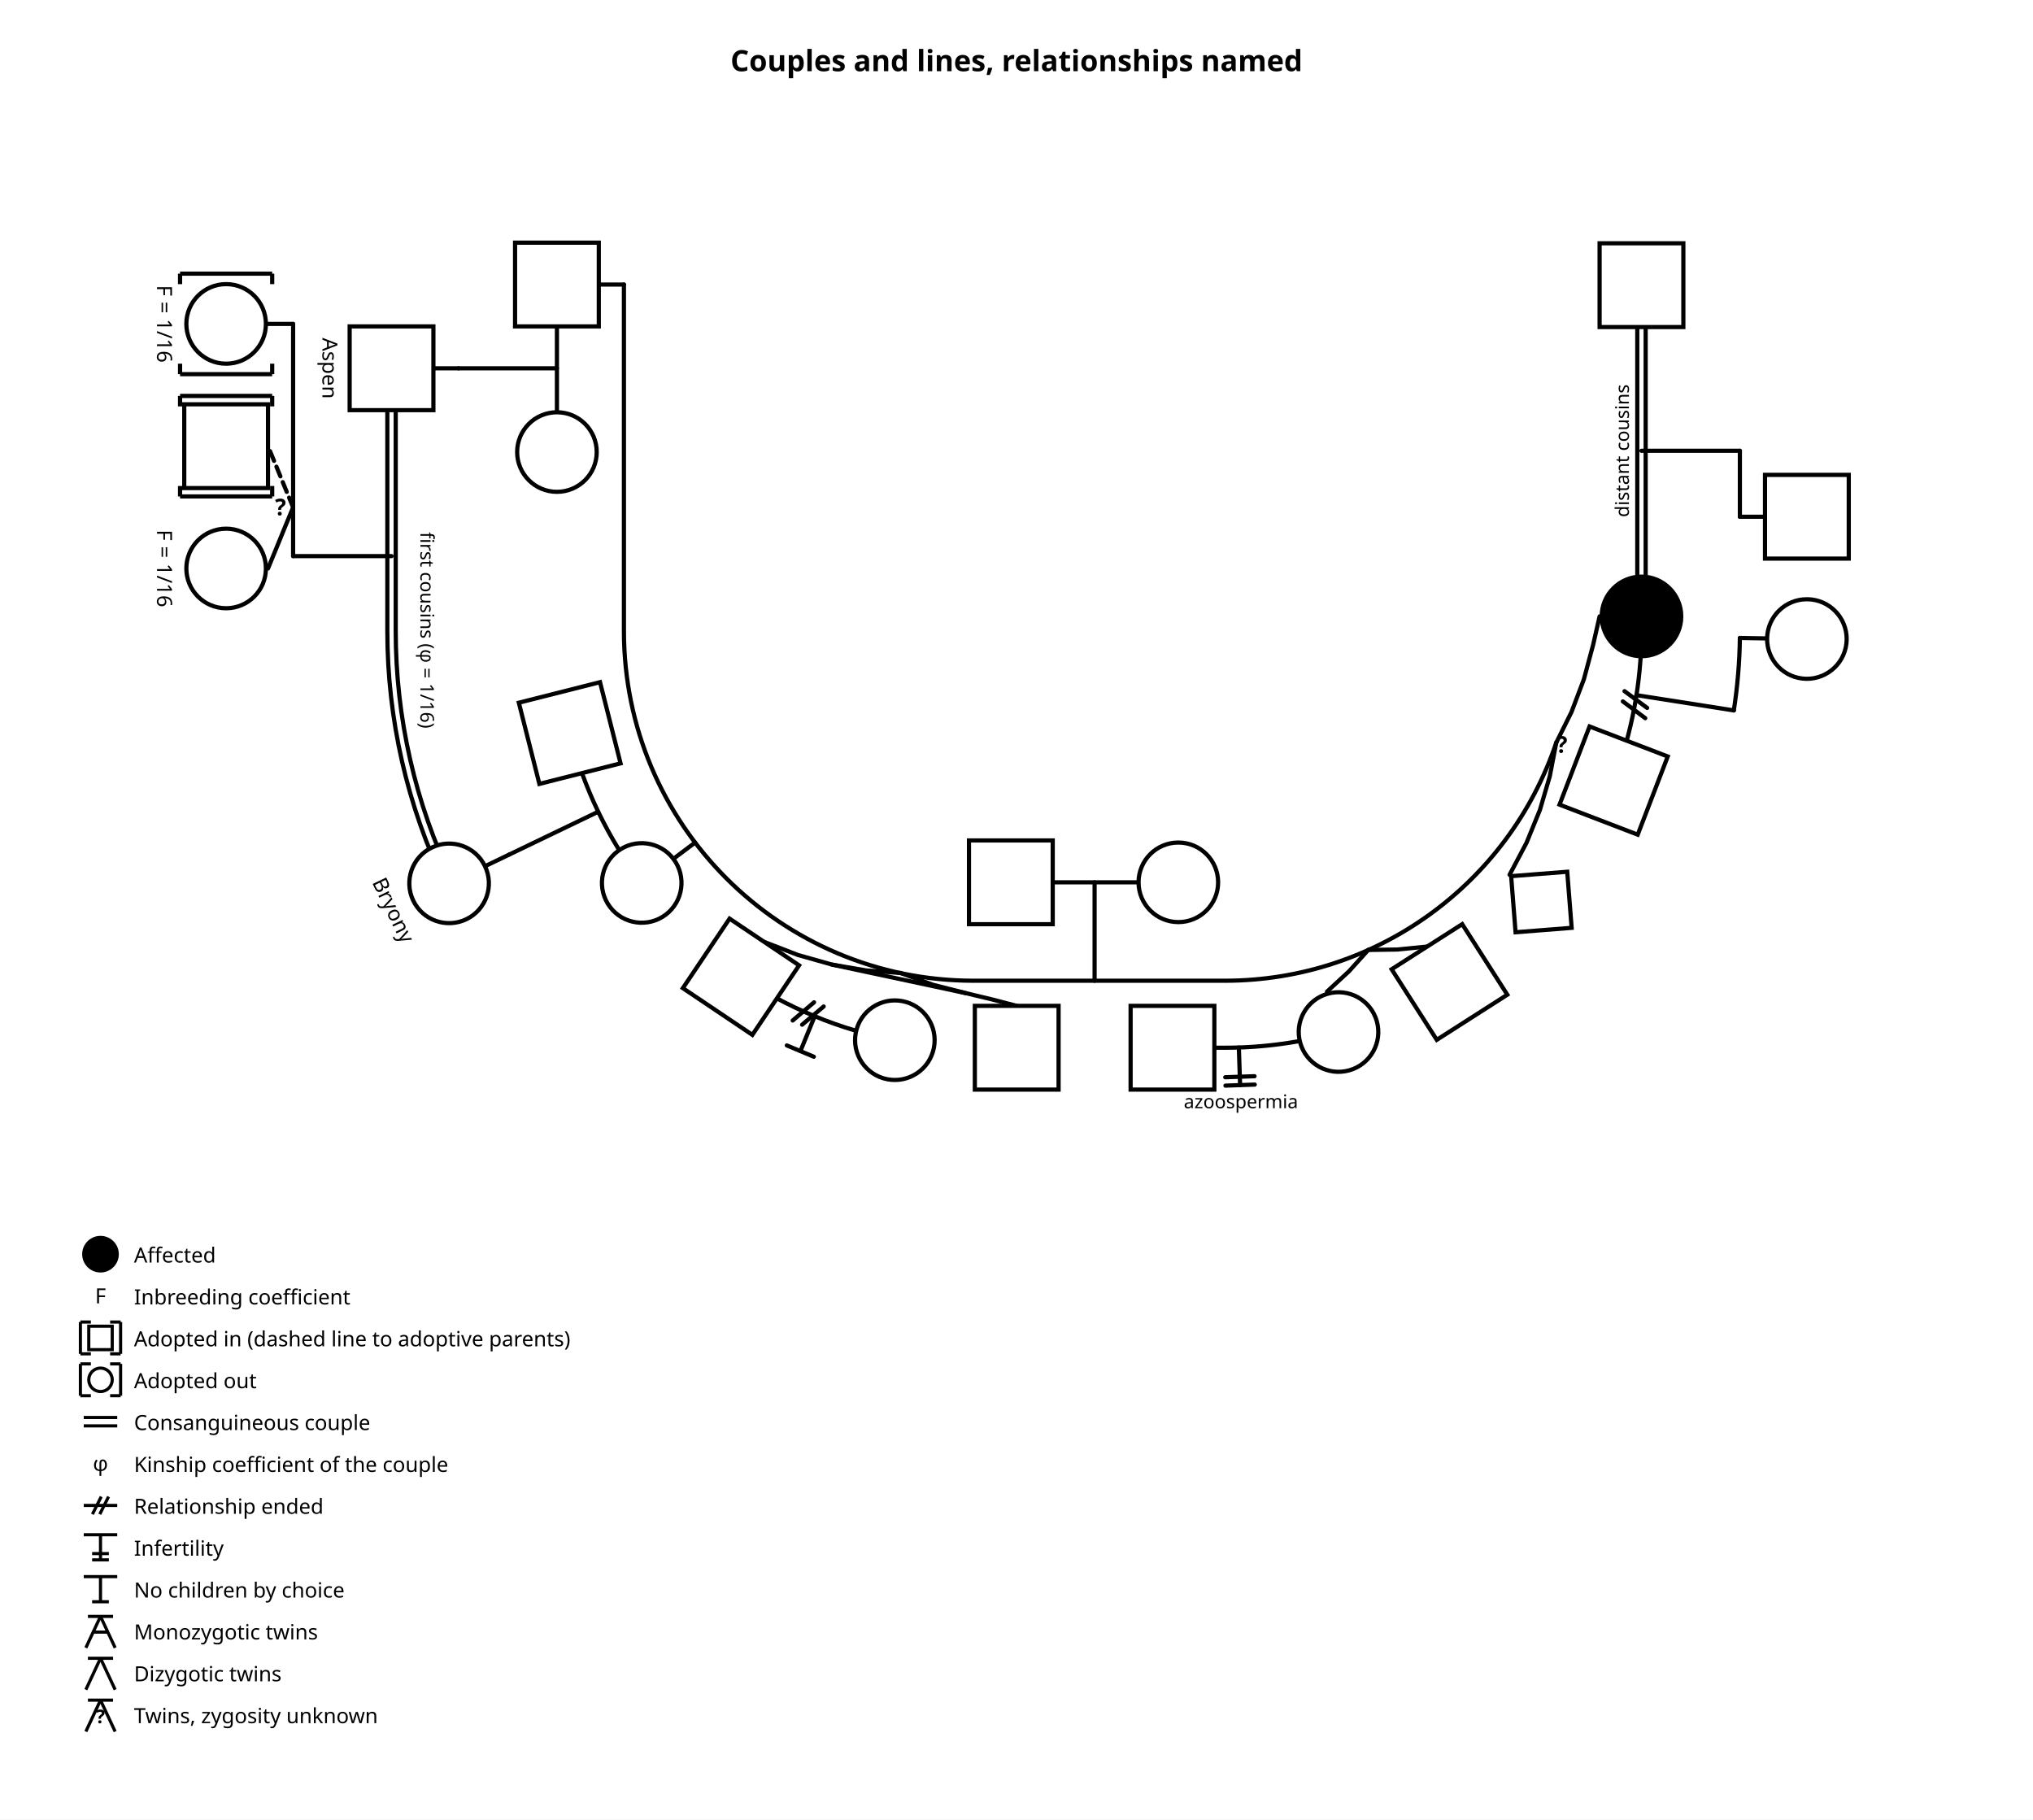
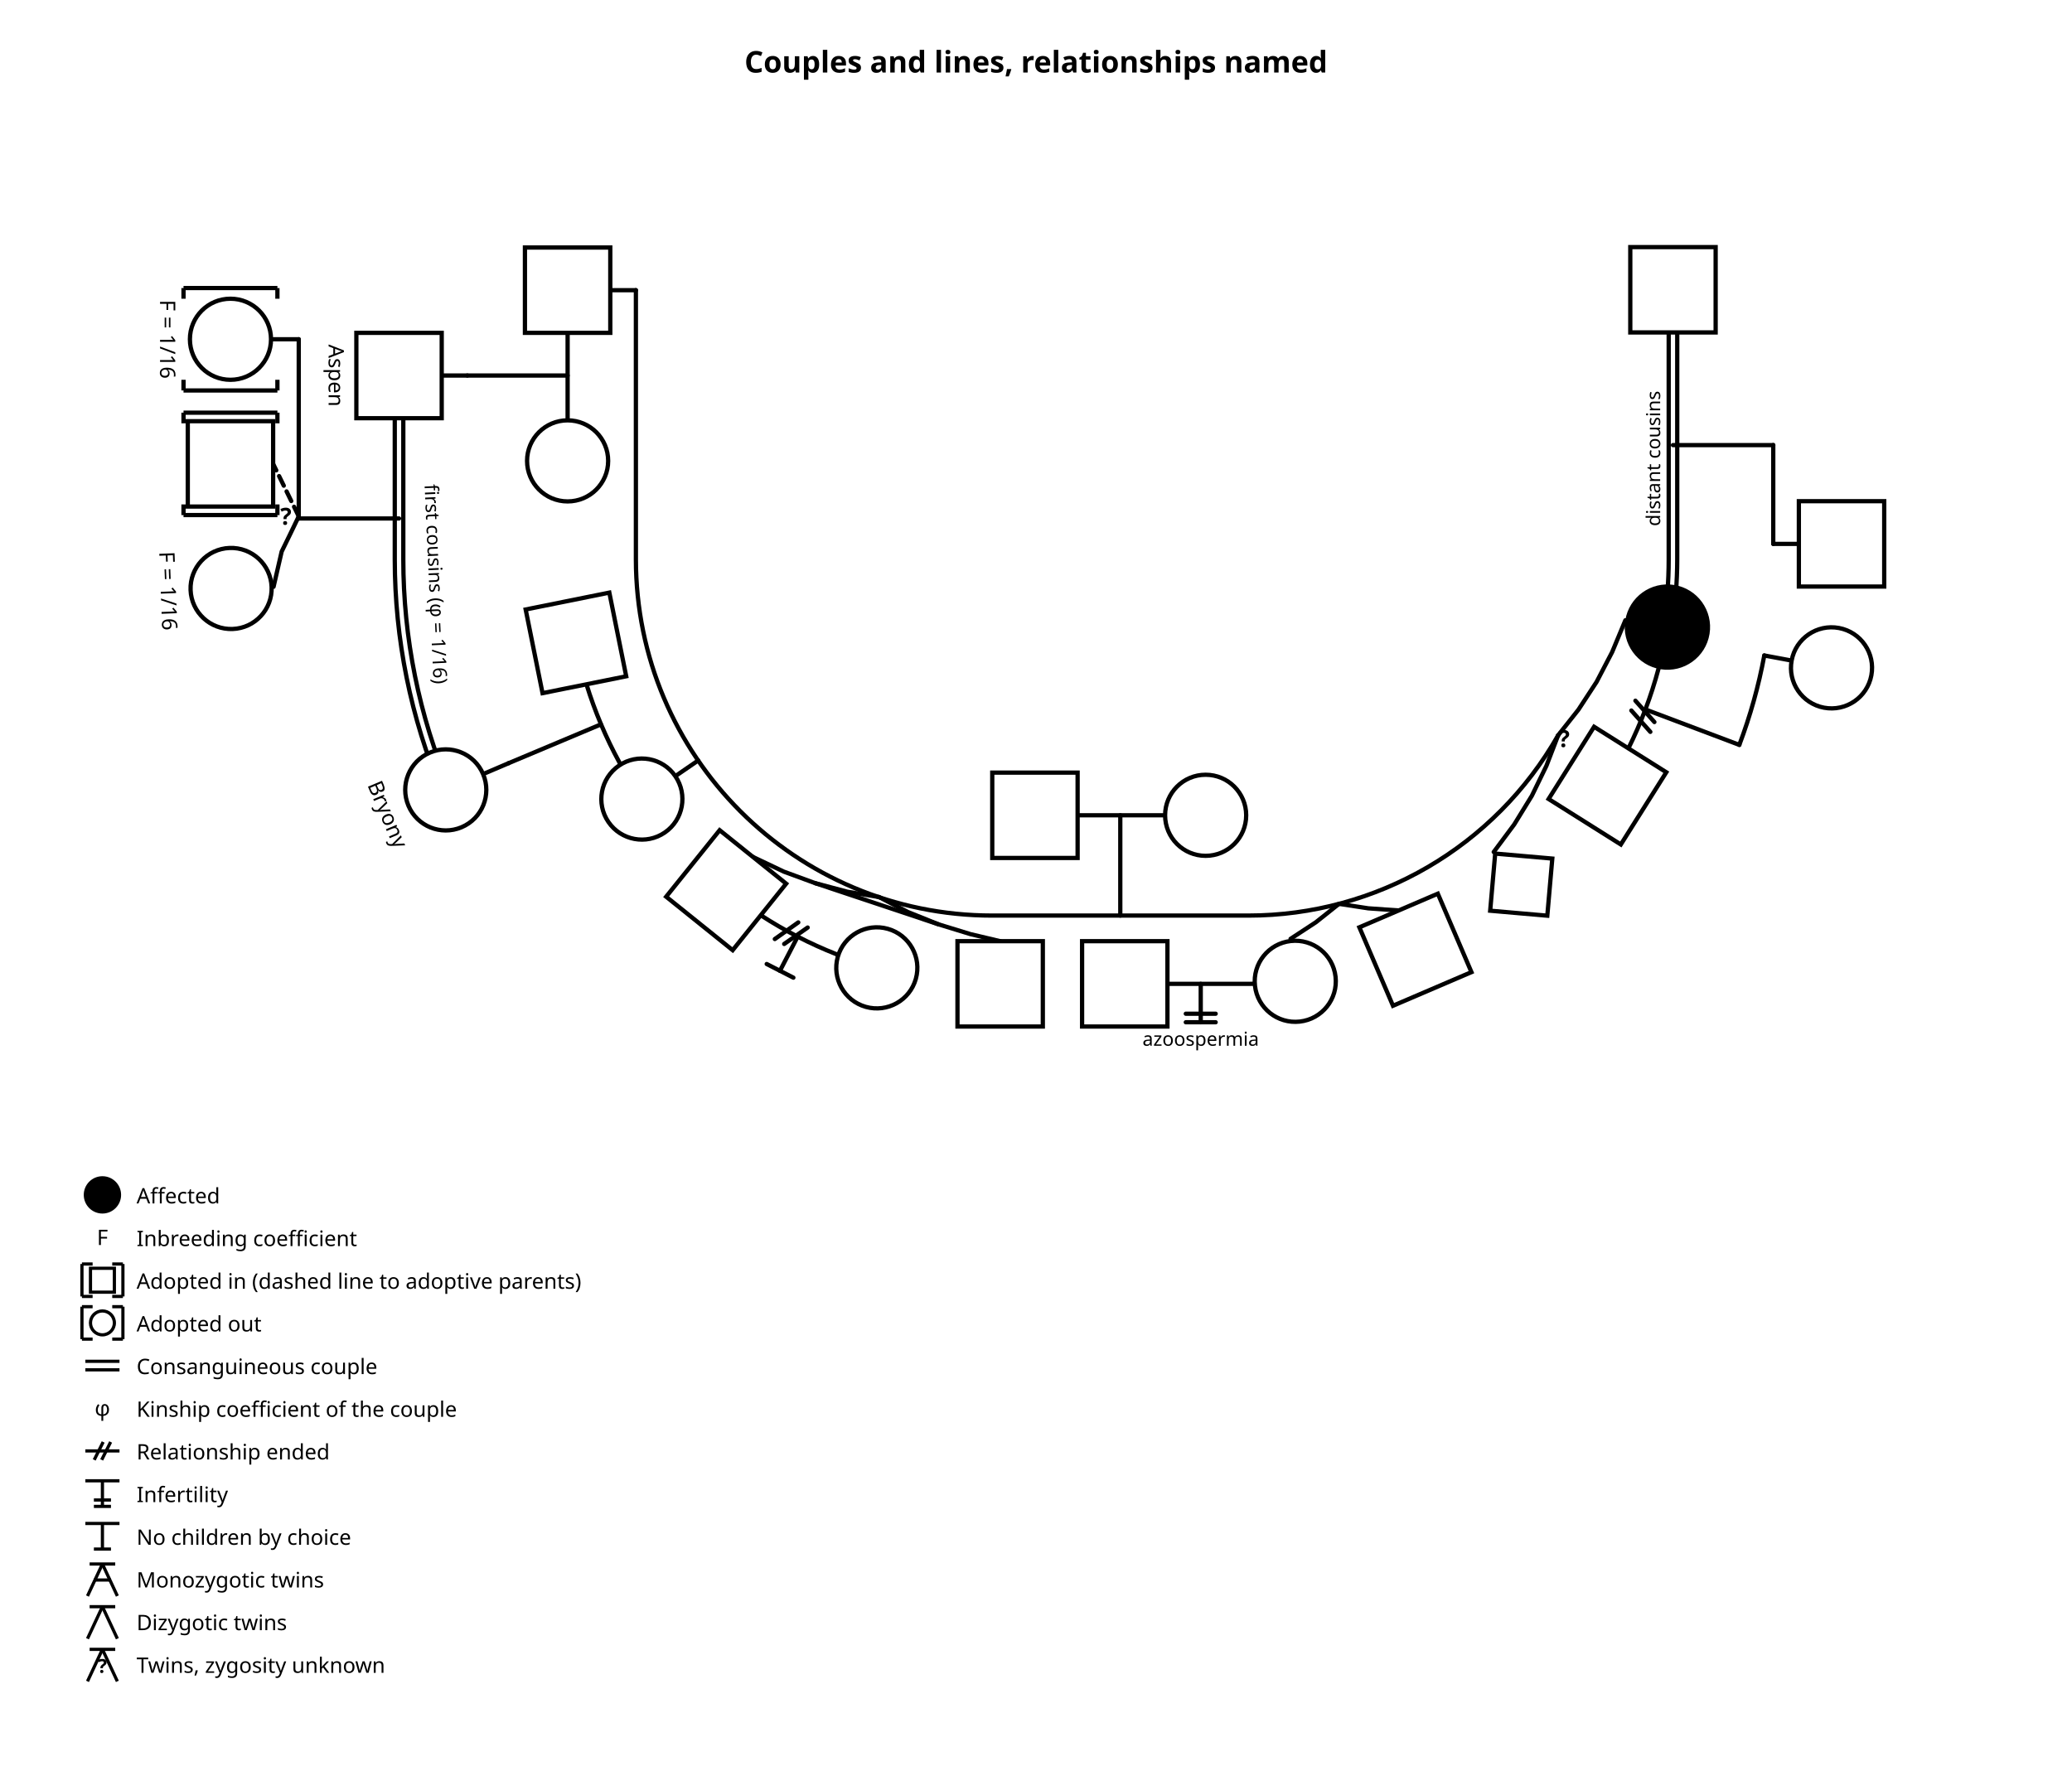
- <svg xmlns="http://www.w3.org/2000/svg" width="971" height="869" viewBox="0 0 971 869">
+ <svg xmlns="http://www.w3.org/2000/svg" width="971" height="830" viewBox="0 0 971 830">
  <defs>
    <marker id="proband-arrowhead" markerWidth="6" markerHeight="6" refX="6" refY="3" orient="auto">
      <path d="M 0 0 L 6 3 L 0 6 Z" fill="black" />
    </marker>
  </defs>
-   <rect width="971" height="869" fill="white" />
+   <rect width="971" height="830" fill="white" />
  <text class="chart-title" x="485.5" y="34" text-anchor="middle" font-family="sans-serif" font-size="14" font-weight="bold" fill="black">Couples and lines, relationships named</text>
-   <g transform="translate(525 301.4)">
-     <path d="M -42.2 120 L 37.8 120" fill="none" stroke="black" stroke-width="2" stroke-linecap="round" />
-     <line x1="-2.2" y1="120" x2="-2.2" y2="167" fill="none" stroke="black" stroke-width="2" stroke-linecap="round" />
-     <path d="M -227 -165.5 L -227 0 A 167 167 0 0 0 -60 167 L 60 167 A 167 167 0 0 0 218.3 53.3" fill="none" stroke="black" stroke-width="2" stroke-linecap="round" />
-     <line x1="-227" y1="-165.5" x2="-239" y2="-165.5" fill="none" stroke="black" stroke-width="2" stroke-linecap="round" />
-     <line x1="-193" y1="101" x2="-202.6" y2="108.2" fill="none" stroke="black" stroke-width="2" stroke-linecap="round" />
-     <path d="M -94.9 163.3 L -111.2 162.1 L -127.6 159.3 L -143.9 154.7 L -159.9 148.5" fill="none" stroke="black" stroke-width="2" stroke-linecap="round" />
-     <path d="M -94.9 163.3 L -79.5 168.9 L -63.4 173 L -50.9 176 L -39.4 179" fill="none" stroke="black" stroke-width="2" stroke-linecap="round" />
-     <path d="M 128.5 152.3 L 119.3 162.5 L 108.8 172.2" fill="none" stroke="black" stroke-width="2" stroke-linecap="round" />
-     <path d="M 128.5 152.3 L 142.4 152.1 L 156.5 150.7" fill="none" stroke="black" stroke-width="2" stroke-linecap="round" />
-     <path d="M 218.3 53.3 L 215.2 69.4 L 210.5 85.4 L 204.1 101.1 L 196 116.4" fill="none" stroke="black" stroke-width="2" stroke-linecap="round" />
-     <path d="M 218.3 53.3 L 225.6 38.6 L 231.5 23 L 235.9 6.6 L 239 -7" fill="none" stroke="black" stroke-width="2" stroke-linecap="round" />
-     <line x1="-127.6" y1="159.3" x2="-63.4" y2="173" fill="none" stroke="black" stroke-width="2" stroke-linecap="round" />
-     <text x="221" y="58.1" text-anchor="middle" font-family="sans-serif" font-size="11" font-weight="bold" fill="black">?</text>
-     <path d="M 245.7 71.4 A 199 199 0 0 0 259 0 L 259 -7" fill="none" stroke="black" stroke-width="2" stroke-linecap="round" />
-     <line x1="260.8" y1="41.6" x2="250.1" y2="33.6" fill="none" stroke="black" stroke-width="2" stroke-linecap="round" />
-     <line x1="261.7" y1="36.7" x2="250.9" y2="28.7" fill="none" stroke="black" stroke-width="2" stroke-linecap="round" />
-     <line x1="256.6" y1="30.6" x2="303.1" y2="37.9" fill="none" stroke="black" stroke-width="2" stroke-linecap="round" />
-     <path d="M 303.1 37.9 A 246 246 0 0 0 306 3.3" fill="none" stroke="black" stroke-width="2" stroke-linecap="round" />
-     <line x1="306" y1="3.3" x2="318" y2="3.5" fill="none" stroke="black" stroke-width="2" stroke-linecap="round" />
-     <path d="M 257 -7 L 257 -165.2" fill="none" stroke="black" stroke-width="2" stroke-linecap="round" />
-     <path d="M 261 -7 L 261 -165.2" fill="none" stroke="black" stroke-width="2" stroke-linecap="round" />
-     <line x1="259" y1="-86.1" x2="306" y2="-86.1" fill="none" stroke="black" stroke-width="2" stroke-linecap="round" />
-     <path d="M 306 -54.6 L 306 -86.1" fill="none" stroke="black" stroke-width="2" stroke-linecap="round" />
-     <line x1="306" y1="-54.6" x2="318" y2="-54.6" fill="none" stroke="black" stroke-width="2" stroke-linecap="round" />
-     <path d="M 35 199 L 60 199 A 199 199 0 0 0 114.3 191.5" fill="none" stroke="black" stroke-width="2" stroke-linecap="round" />
-     <line x1="66.7" y1="198.9" x2="67.3" y2="216.9" fill="none" stroke="black" stroke-width="2" stroke-linecap="round" />
-     <line x1="60.3" y1="217.1" x2="74.3" y2="216.6" fill="none" stroke="black" stroke-width="2" stroke-linecap="round" />
-     <line x1="60.2" y1="213.1" x2="74.2" y2="212.6" fill="none" stroke="black" stroke-width="2" stroke-linecap="round" />
-     <text x="67.7" y="227.9" text-anchor="middle" font-family="sans-serif" font-size="9" fill="black">azoospermia</text>
-     <path d="M -171.1 165.1 A 199 199 0 0 0 -97.6 195.4" fill="none" stroke="black" stroke-width="2" stroke-linecap="round" />
-     <line x1="-146.4" y1="186" x2="-136.2" y2="177.3" fill="none" stroke="black" stroke-width="2" stroke-linecap="round" />
-     <line x1="-141.9" y1="188" x2="-131.6" y2="179.3" fill="none" stroke="black" stroke-width="2" stroke-linecap="round" />
-     <line x1="-135.9" y1="184" x2="-142.7" y2="200.6" fill="none" stroke="black" stroke-width="2" stroke-linecap="round" />
-     <line x1="-149.2" y1="197.9" x2="-136.3" y2="203.3" fill="none" stroke="black" stroke-width="2" stroke-linecap="round" />
-     <path d="M -252.9 48.7 A 199 199 0 0 0 -218.5 120.3" fill="none" stroke="black" stroke-width="2" stroke-linecap="round" />
-     <line x1="-239.3" y1="86.3" x2="-281.7" y2="106.7" fill="none" stroke="black" stroke-width="2" stroke-linecap="round" />
-     <line x1="-281.7" y1="106.7" x2="-292.5" y2="111.9" fill="none" stroke="black" stroke-width="2" stroke-linecap="round" />
-     <path d="M -259 -165.5 L -259 -85.5" fill="none" stroke="black" stroke-width="2" stroke-linecap="round" />
-     <line x1="-259" y1="-125.5" x2="-306" y2="-125.5" fill="none" stroke="black" stroke-width="2" stroke-linecap="round" />
-     <line x1="-306" y1="-125.5" x2="-318" y2="-125.5" fill="none" stroke="black" stroke-width="2" stroke-linecap="round" />
-     <path d="M -336 -125.5 L -336 0 A 276 276 0 0 0 -308.7 119.7" fill="none" stroke="black" stroke-width="2" stroke-linecap="round" />
-     <path d="M -340 -125.5 L -340 0 A 280 280 0 0 0 -312.3 121.4" fill="none" stroke="black" stroke-width="2" stroke-linecap="round" />
-     <line x1="-338" y1="-35.8" x2="-385" y2="-35.8" fill="none" stroke="black" stroke-width="2" stroke-linecap="round" />
-     <path d="M -385 -146.7 L -385 -35.8" fill="none" stroke="black" stroke-width="2" stroke-linecap="round" />
-     <line x1="-385" y1="-146.7" x2="-397" y2="-146.7" fill="none" stroke="black" stroke-width="2" stroke-linecap="round" />
-     <path d="M -385 -59.1 L -389 -68.8 L -393 -78.6 L -397 -88.3" fill="none" stroke="black" stroke-width="2" stroke-linecap="round" stroke-dasharray="5 3" />
-     <path d="M -385 -59.1 L -389 -49.4 L -393 -39.6 L -397 -29.9" fill="none" stroke="black" stroke-width="2" stroke-linecap="round" />
-     <text x="-391" y="-55.3" text-anchor="middle" font-family="sans-serif" font-size="11" font-weight="bold" fill="black">?</text>
-     <g data-id="gf" transform="translate(-42.2 120) rotate(0)">
-       <rect x="-20" y="-20" width="40" height="40" stroke="black" stroke-width="2" fill="white" />
-     </g>
-     <g data-id="gm" transform="translate(37.8 120) rotate(0)">
-       <circle cx="0" cy="0" r="19" stroke="black" stroke-width="2" fill="white" />
-     </g>
-     <g data-id="y6a" transform="translate(245.7 71.4) rotate(-69)">
-       <rect x="-20" y="-20" width="40" height="40" stroke="black" stroke-width="2" fill="white" />
-     </g>
-     <g data-id="t6" transform="translate(259 -7) rotate(-90)">
+   <g transform="translate(525 262.1)">
+     <path d="M -40 120 L 40 120" fill="none" stroke="black" stroke-width="2" stroke-linecap="round" />
+     <line x1="0" y1="120" x2="0" y2="167" fill="none" stroke="black" stroke-width="2" stroke-linecap="round" />
+     <path d="M -227 -126.1 L -227 0 A 167 167 0 0 0 -60 167 L 60 167 A 167 167 0 0 0 205.2 82.5" fill="none" stroke="black" stroke-width="2" stroke-linecap="round" />
+     <line x1="-227" y1="-126.1" x2="-239" y2="-126.1" fill="none" stroke="black" stroke-width="2" stroke-linecap="round" />
+     <line x1="-197.8" y1="94.3" x2="-207.7" y2="101.1" fill="none" stroke="black" stroke-width="2" stroke-linecap="round" />
+     <path d="M -113.1 158.3 L -128 155.8 L -143 151.8 L -157.7 146.4 L -172.2 139.5" fill="none" stroke="black" stroke-width="2" stroke-linecap="round" />
+     <path d="M -113.1 158.3 L -99.6 165.3 L -85.2 171.1 L -70.2 175.7 L -56.3 179" fill="none" stroke="black" stroke-width="2" stroke-linecap="round" />
+     <path d="M 102.5 161.5 L 91.7 170.1 L 79.8 177.9" fill="none" stroke="black" stroke-width="2" stroke-linecap="round" />
+     <path d="M 102.5 161.5 L 116.2 163.6 L 130.4 164.6" fill="none" stroke="black" stroke-width="2" stroke-linecap="round" />
+     <path d="M 205.2 82.5 L 199.7 96.8 L 192.9 110.8 L 184.6 124.3 L 175 137.2" fill="none" stroke="black" stroke-width="2" stroke-linecap="round" />
+     <path d="M 205.2 82.5 L 214.7 70.5 L 223.2 57.5 L 230.5 43.5 L 236.7 28.6" fill="none" stroke="black" stroke-width="2" stroke-linecap="round" />
+     <line x1="-143" y1="151.8" x2="-85.2" y2="171.1" fill="none" stroke="black" stroke-width="2" stroke-linecap="round" />
+     <text x="208" y="88" text-anchor="middle" font-family="sans-serif" font-size="11" font-weight="bold" fill="black">?</text>
+     <path d="M 228.3 106.1 A 199 199 0 0 0 256.4 31.8" fill="none" stroke="black" stroke-width="2" stroke-linecap="round" />
+     <line x1="248.4" y1="80.9" x2="239.5" y2="70.9" fill="none" stroke="black" stroke-width="2" stroke-linecap="round" />
+     <line x1="250.3" y1="76.3" x2="241.4" y2="66.3" fill="none" stroke="black" stroke-width="2" stroke-linecap="round" />
+     <line x1="246.1" y1="70.4" x2="290.1" y2="87" fill="none" stroke="black" stroke-width="2" stroke-linecap="round" />
+     <path d="M 290.1 87 A 246 246 0 0 0 301.8 45.1" fill="none" stroke="black" stroke-width="2" stroke-linecap="round" />
+     <line x1="301.8" y1="45.1" x2="313.6" y2="47.3" fill="none" stroke="black" stroke-width="2" stroke-linecap="round" />
+     <path d="M 254.5 31.5 A 197 197 0 0 0 257 0 L 257 -126.3" fill="none" stroke="black" stroke-width="2" stroke-linecap="round" />
+     <path d="M 258.4 32.1 A 201 201 0 0 0 261 0 L 261 -126.3" fill="none" stroke="black" stroke-width="2" stroke-linecap="round" />
+     <line x1="259" y1="-53.5" x2="306" y2="-53.5" fill="none" stroke="black" stroke-width="2" stroke-linecap="round" />
+     <path d="M 306 -7.2 L 306 -53.5" fill="none" stroke="black" stroke-width="2" stroke-linecap="round" />
+     <line x1="306" y1="-7.2" x2="318" y2="-7.2" fill="none" stroke="black" stroke-width="2" stroke-linecap="round" />
+     <path d="M 2.1 199 L 60 199 A 199 199 0 0 0 82 197.8" fill="none" stroke="black" stroke-width="2" stroke-linecap="round" />
+     <line x1="37.7" y1="199" x2="37.7" y2="217" fill="none" stroke="black" stroke-width="2" stroke-linecap="round" />
+     <line x1="30.7" y1="217" x2="44.7" y2="217" fill="none" stroke="black" stroke-width="2" stroke-linecap="round" />
+     <line x1="30.7" y1="213" x2="44.7" y2="213" fill="none" stroke="black" stroke-width="2" stroke-linecap="round" />
+     <text x="37.7" y="228" text-anchor="middle" font-family="sans-serif" font-size="9" fill="black">azoospermia</text>
+     <path d="M -184.7 155.1 A 199 199 0 0 0 -114.1 191.5" fill="none" stroke="black" stroke-width="2" stroke-linecap="round" />
+     <line x1="-161.9" y1="178" x2="-150.9" y2="170.2" fill="none" stroke="black" stroke-width="2" stroke-linecap="round" />
+     <line x1="-157.5" y1="180.3" x2="-146.5" y2="172.6" fill="none" stroke="black" stroke-width="2" stroke-linecap="round" />
+     <line x1="-151.2" y1="176.9" x2="-159.5" y2="192.9" fill="none" stroke="black" stroke-width="2" stroke-linecap="round" />
+     <line x1="-165.7" y1="189.7" x2="-153.2" y2="196.1" fill="none" stroke="black" stroke-width="2" stroke-linecap="round" />
+     <path d="M -255.1 39.2 A 199 199 0 0 0 -224.2 112.4" fill="none" stroke="black" stroke-width="2" stroke-linecap="round" />
+     <line x1="-243.4" y1="77.4" x2="-286.7" y2="95.6" fill="none" stroke="black" stroke-width="2" stroke-linecap="round" />
+     <line x1="-286.7" y1="95.6" x2="-297.7" y2="100.3" fill="none" stroke="black" stroke-width="2" stroke-linecap="round" />
+     <path d="M -259 -126.1 L -259 -46.1" fill="none" stroke="black" stroke-width="2" stroke-linecap="round" />
+     <line x1="-259" y1="-86.1" x2="-306" y2="-86.1" fill="none" stroke="black" stroke-width="2" stroke-linecap="round" />
+     <line x1="-306" y1="-86.1" x2="-318" y2="-86.1" fill="none" stroke="black" stroke-width="2" stroke-linecap="round" />
+     <path d="M -336 -86.1 L -336 0 A 276 276 0 0 0 -314.3 107.3" fill="none" stroke="black" stroke-width="2" stroke-linecap="round" />
+     <path d="M -340 -86.1 L -340 0 A 280 280 0 0 0 -318 108.8" fill="none" stroke="black" stroke-width="2" stroke-linecap="round" />
+     <line x1="-338" y1="-19.1" x2="-385" y2="-19.1" fill="none" stroke="black" stroke-width="2" stroke-linecap="round" />
+     <path d="M -385 -103.1 L -385 -19.1" fill="none" stroke="black" stroke-width="2" stroke-linecap="round" />
+     <line x1="-385" y1="-103.1" x2="-397" y2="-103.1" fill="none" stroke="black" stroke-width="2" stroke-linecap="round" />
+     <path d="M -385 -20.1 L -389 -28.3 L -393 -36.5 L -397 -44.7" fill="none" stroke="black" stroke-width="2" stroke-linecap="round" stroke-dasharray="5 3" />
+     <path d="M -385 -20.1 L -389 -11.8 L -393 -3.6 L -396.8 12.9" fill="none" stroke="black" stroke-width="2" stroke-linecap="round" />
+     <text x="-391" y="-16.2" text-anchor="middle" font-family="sans-serif" font-size="11" font-weight="bold" fill="black">?</text>
+     <g data-id="gf" transform="translate(-40 120) rotate(0)">
+       <rect x="-20" y="-20" width="40" height="40" stroke="black" stroke-width="2" fill="white" />
+     </g>
+     <g data-id="gm" transform="translate(40 120) rotate(0)">
+       <circle cx="0" cy="0" r="19" stroke="black" stroke-width="2" fill="white" />
+     </g>
+     <g data-id="y6a" transform="translate(228.3 106.1) rotate(-57.8)">
+       <rect x="-20" y="-20" width="40" height="40" stroke="black" stroke-width="2" fill="white" />
+     </g>
+     <g data-id="t6" transform="translate(256.4 31.8) rotate(-80.8)">
      <circle cx="0" cy="0" r="19" stroke="black" stroke-width="2" fill="black" />
    </g>
-     <g data-id="y6b" transform="translate(259 -165.2) rotate(-90)">
-       <rect x="-20" y="-20" width="40" height="40" stroke="black" stroke-width="2" fill="white" />
-     </g>
-     <g data-id="h2" transform="translate(338 -54.6) rotate(-90)">
-       <rect x="-20" y="-20" width="40" height="40" stroke="black" stroke-width="2" fill="white" />
-     </g>
-     <g data-id="h1" transform="translate(338 3.8) rotate(-89.2)">
-       <circle cx="0" cy="0" r="19" stroke="black" stroke-width="2" fill="white" />
-     </g>
-     <g data-id="t5" transform="translate(211.2 129.4) rotate(-49.5)">
+     <g data-id="y6b" transform="translate(259 -126.3) rotate(-90)">
+       <rect x="-20" y="-20" width="40" height="40" stroke="black" stroke-width="2" fill="white" />
+     </g>
+     <g data-id="h2" transform="translate(338 -7.2) rotate(-90)">
+       <rect x="-20" y="-20" width="40" height="40" stroke="black" stroke-width="2" fill="white" />
+     </g>
+     <g data-id="h1" transform="translate(333.3 50.9) rotate(-79.4)">
+       <circle cx="0" cy="0" r="19" stroke="black" stroke-width="2" fill="white" />
+     </g>
+     <g data-id="t5" transform="translate(187.9 152.5) rotate(-40)">
      <polygon points="0,-19 19,0 0,19 -19,0" stroke="black" stroke-width="2" fill="white" />
    </g>
-     <g data-id="t4" transform="translate(167.3 167.6) rotate(-32.6)">
-       <rect x="-20" y="-20" width="40" height="40" stroke="black" stroke-width="2" fill="white" />
-     </g>
-     <g data-id="y3" transform="translate(35 199) rotate(0)">
-       <rect x="-20" y="-20" width="40" height="40" stroke="black" stroke-width="2" fill="white" />
-     </g>
-     <g data-id="t3" transform="translate(114.3 191.5) rotate(-15.8)">
-       <circle cx="0" cy="0" r="19" stroke="black" stroke-width="2" fill="white" />
-     </g>
-     <g data-id="t2" transform="translate(-39.4 199) rotate(0)">
-       <rect x="-20" y="-20" width="40" height="40" stroke="black" stroke-width="2" fill="white" />
-     </g>
-     <g data-id="t1" transform="translate(-171.1 165.1) rotate(33.9)">
-       <rect x="-20" y="-20" width="40" height="40" stroke="black" stroke-width="2" fill="white" />
-     </g>
-     <g data-id="y1" transform="translate(-97.6 195.4) rotate(10.9)">
-       <circle cx="0" cy="0" r="19" stroke="black" stroke-width="2" fill="white" />
-     </g>
-     <g data-id="x2" transform="translate(-252.9 48.7) rotate(75.8)">
-       <rect x="-20" y="-20" width="40" height="40" stroke="black" stroke-width="2" fill="white" />
-     </g>
-     <g data-id="s2" transform="translate(-218.5 120.3) rotate(52.8)">
-       <circle cx="0" cy="0" r="19" stroke="black" stroke-width="2" fill="white" />
-     </g>
-     <g data-id="k2" transform="translate(-310.5 120.5) rotate(64.3)">
+     <g data-id="t4" transform="translate(138.3 183) rotate(-23.2)">
+       <rect x="-20" y="-20" width="40" height="40" stroke="black" stroke-width="2" fill="white" />
+     </g>
+     <g data-id="y3" transform="translate(2.1 199) rotate(0)">
+       <rect x="-20" y="-20" width="40" height="40" stroke="black" stroke-width="2" fill="white" />
+     </g>
+     <g data-id="t3" transform="translate(82 197.8) rotate(-6.4)">
+       <circle cx="0" cy="0" r="19" stroke="black" stroke-width="2" fill="white" />
+     </g>
+     <g data-id="t2" transform="translate(-56.3 199) rotate(0)">
+       <rect x="-20" y="-20" width="40" height="40" stroke="black" stroke-width="2" fill="white" />
+     </g>
+     <g data-id="t1" transform="translate(-184.7 155.1) rotate(38.8)">
+       <rect x="-20" y="-20" width="40" height="40" stroke="black" stroke-width="2" fill="white" />
+     </g>
+     <g data-id="y1" transform="translate(-114.1 191.5) rotate(15.8)">
+       <circle cx="0" cy="0" r="19" stroke="black" stroke-width="2" fill="white" />
+     </g>
+     <g data-id="x2" transform="translate(-255.1 39.2) rotate(78.6)">
+       <rect x="-20" y="-20" width="40" height="40" stroke="black" stroke-width="2" fill="white" />
+     </g>
+     <g data-id="s2" transform="translate(-224.2 112.4) rotate(55.6)">
+       <circle cx="0" cy="0" r="19" stroke="black" stroke-width="2" fill="white" />
+     </g>
+     <g data-id="k2" transform="translate(-316.1 108.1) rotate(67.1)">
      <text x="0" y="33" text-anchor="middle" font-family="sans-serif" font-size="10" fill="black">Bryony</text>
      <circle cx="0" cy="0" r="19" stroke="black" stroke-width="2" fill="white" />
    </g>
-     <g data-id="s1" transform="translate(-259 -165.5) rotate(90)">
-       <rect x="-20" y="-20" width="40" height="40" stroke="black" stroke-width="2" fill="white" />
-     </g>
-     <g data-id="x1" transform="translate(-259 -85.5) rotate(90)">
-       <circle cx="0" cy="0" r="19" stroke="black" stroke-width="2" fill="white" />
-     </g>
-     <g data-id="k1" transform="translate(-338 -125.5) rotate(90)">
+     <g data-id="s1" transform="translate(-259 -126.1) rotate(90)">
+       <rect x="-20" y="-20" width="40" height="40" stroke="black" stroke-width="2" fill="white" />
+     </g>
+     <g data-id="x1" transform="translate(-259 -46.1) rotate(90)">
+       <circle cx="0" cy="0" r="19" stroke="black" stroke-width="2" fill="white" />
+     </g>
+     <g data-id="k1" transform="translate(-338 -86.1) rotate(90)">
      <text x="0" y="33" text-anchor="middle" font-family="sans-serif" font-size="10" fill="black">Aspen</text>
      <rect x="-20" y="-20" width="40" height="40" stroke="black" stroke-width="2" fill="white" />
    </g>
-     <g data-id="z3" transform="translate(-417 -29.9) rotate(90)">
+     <g data-id="z3" transform="translate(-416.7 13.7) rotate(87.8)">
      <text x="0" y="33" text-anchor="middle" font-family="sans-serif" font-size="10" fill="black">F = 1/16</text>
      <circle cx="0" cy="0" r="19" stroke="black" stroke-width="2" fill="white" />
    </g>
-     <g data-id="z2" transform="translate(-417 -88.3) rotate(90)">
+     <g data-id="z2" transform="translate(-417 -44.7) rotate(90)">
      <g data-adopted="in">
        <line x1="-24" y1="-22" x2="-24" y2="22" stroke="black" stroke-width="2" />
        <line x1="-24" y1="-22" x2="-19" y2="-22" stroke="black" stroke-width="2" />
        <line x1="-24" y1="22" x2="-19" y2="22" stroke="black" stroke-width="2" />
        <line x1="24" y1="-22" x2="24" y2="22" stroke="black" stroke-width="2" />
        <line x1="24" y1="-22" x2="19" y2="-22" stroke="black" stroke-width="2" />
        <line x1="24" y1="22" x2="19" y2="22" stroke="black" stroke-width="2" />
      </g>
      <rect x="-20" y="-20" width="40" height="40" stroke="black" stroke-width="2" fill="white" />
    </g>
-     <g data-id="z1" transform="translate(-417 -146.7) rotate(90)">
+     <g data-id="z1" transform="translate(-417 -103.1) rotate(90)">
      <text x="0" y="33" text-anchor="middle" font-family="sans-serif" font-size="10" fill="black">F = 1/16</text>
      <g data-adopted="out">
        <line x1="-24" y1="-22" x2="-24" y2="22" stroke="black" stroke-width="2" />
        <line x1="-24" y1="-22" x2="-19" y2="-22" stroke="black" stroke-width="2" />
        <line x1="-24" y1="22" x2="-19" y2="22" stroke="black" stroke-width="2" />
        <line x1="24" y1="-22" x2="24" y2="22" stroke="black" stroke-width="2" />
        <line x1="24" y1="-22" x2="19" y2="-22" stroke="black" stroke-width="2" />
        <line x1="24" y1="22" x2="19" y2="22" stroke="black" stroke-width="2" />
      </g>
      <circle cx="0" cy="0" r="19" stroke="black" stroke-width="2" fill="white" />
    </g>
    <g class="consanguinity-labels">
-       <g transform="translate(259 -86.1) rotate(-90)">
+       <g transform="translate(259 -47.2) rotate(-90)">
        <text x="0" y="-6" text-anchor="middle" font-family="sans-serif" font-size="9" fill="black">distant cousins</text>
      </g>
-       <g transform="translate(-338 -0.4) rotate(90)">
+       <g transform="translate(-337.7 12.4) rotate(87.4)">
        <text x="0" y="-13.8" text-anchor="middle" font-family="sans-serif" font-size="9" fill="black">first cousins (φ = 1/16)</text>
      </g>
    </g>
  </g>
-   <g class="pedigree-key" transform="translate(0 589)">
+   <g class="pedigree-key" transform="translate(0 550)">
    <circle cx="48" cy="10" r="8" fill="black" stroke="black" stroke-width="1.5" />
    <text x="64" y="14" font-family="sans-serif" font-size="10" fill="black">Affected</text>
    <text x="48" y="33.5" text-anchor="middle" font-family="sans-serif" font-size="10" fill="black">F</text>
    <text x="64" y="34" font-family="sans-serif" font-size="10" fill="black">Inbreeding coefficient</text>
    <line x1="38.4" y1="42.4" x2="38.4" y2="57.6" stroke="black" stroke-width="1.5" />
    <line x1="38.4" y1="42.4" x2="43.4" y2="42.4" stroke="black" stroke-width="1.5" />
    <line x1="38.4" y1="57.6" x2="43.4" y2="57.6" stroke="black" stroke-width="1.5" />
    <line x1="57.6" y1="42.4" x2="57.6" y2="57.6" stroke="black" stroke-width="1.5" />
    <line x1="57.6" y1="42.4" x2="52.6" y2="42.4" stroke="black" stroke-width="1.5" />
    <line x1="57.6" y1="57.6" x2="52.6" y2="57.6" stroke="black" stroke-width="1.5" />
    <rect x="42.4" y="44.4" width="11.2" height="11.2" fill="white" stroke="black" stroke-width="1.5" />
    <text x="64" y="54" font-family="sans-serif" font-size="10" fill="black">Adopted in (dashed line to adoptive parents)</text>
    <line x1="38.4" y1="62.4" x2="38.4" y2="77.6" stroke="black" stroke-width="1.5" />
    <line x1="38.4" y1="62.4" x2="43.4" y2="62.4" stroke="black" stroke-width="1.5" />
    <line x1="38.4" y1="77.6" x2="43.4" y2="77.6" stroke="black" stroke-width="1.5" />
    <line x1="57.6" y1="62.4" x2="57.6" y2="77.6" stroke="black" stroke-width="1.5" />
    <line x1="57.6" y1="62.4" x2="52.6" y2="62.4" stroke="black" stroke-width="1.5" />
    <line x1="57.6" y1="77.6" x2="52.6" y2="77.6" stroke="black" stroke-width="1.5" />
    <circle cx="48" cy="70" r="5.6" fill="white" stroke="black" stroke-width="1.5" />
    <text x="64" y="74" font-family="sans-serif" font-size="10" fill="black">Adopted out</text>
    <line x1="40" y1="88" x2="56" y2="88" stroke="black" stroke-width="1.5" />
    <line x1="40" y1="92" x2="56" y2="92" stroke="black" stroke-width="1.5" />
    <text x="64" y="94" font-family="sans-serif" font-size="10" fill="black">Consanguineous couple</text>
    <text x="48" y="113.5" text-anchor="middle" font-family="sans-serif" font-size="10" fill="black">φ</text>
    <text x="64" y="114" font-family="sans-serif" font-size="10" fill="black">Kinship coefficient of the couple</text>
    <line x1="40" y1="130" x2="56" y2="130" stroke="black" stroke-width="1.5" />
    <line x1="44.15" y1="134.2" x2="48.35" y2="125.8" stroke="black" stroke-width="1.5" />
    <line x1="47.65" y1="134.2" x2="51.85" y2="125.8" stroke="black" stroke-width="1.5" />
    <text x="64" y="134" font-family="sans-serif" font-size="10" fill="black">Relationship ended</text>
    <line x1="40" y1="144" x2="56" y2="144" stroke="black" stroke-width="1.5" />
    <line x1="48" y1="144" x2="48" y2="156" stroke="black" stroke-width="1.5" />
    <line x1="44" y1="156" x2="52" y2="156" stroke="black" stroke-width="1.5" />
    <line x1="44" y1="153" x2="52" y2="153" stroke="black" stroke-width="1.5" />
    <text x="64" y="154" font-family="sans-serif" font-size="10" fill="black">Infertility</text>
    <line x1="40" y1="164" x2="56" y2="164" stroke="black" stroke-width="1.5" />
    <line x1="48" y1="164" x2="48" y2="176" stroke="black" stroke-width="1.5" />
    <line x1="44" y1="176" x2="52" y2="176" stroke="black" stroke-width="1.5" />
    <text x="64" y="174" font-family="sans-serif" font-size="10" fill="black">No children by choice</text>
    <line x1="42" y1="183" x2="54" y2="183" stroke="black" stroke-width="1.5" />
    <line x1="48" y1="183" x2="41" y2="198" stroke="black" stroke-width="1.5" />
    <line x1="48" y1="183" x2="55" y2="198" stroke="black" stroke-width="1.5" />
    <line x1="44" y1="190.5" x2="52" y2="190.5" stroke="black" stroke-width="1.5" />
    <text x="64" y="194" font-family="sans-serif" font-size="10" fill="black">Monozygotic twins</text>
    <line x1="42" y1="203" x2="54" y2="203" stroke="black" stroke-width="1.5" />
    <line x1="48" y1="203" x2="41" y2="218" stroke="black" stroke-width="1.5" />
    <line x1="48" y1="203" x2="55" y2="218" stroke="black" stroke-width="1.5" />
    <text x="64" y="214" font-family="sans-serif" font-size="10" fill="black">Dizygotic twins</text>
    <line x1="42" y1="223" x2="54" y2="223" stroke="black" stroke-width="1.5" />
    <line x1="48" y1="223" x2="41" y2="238" stroke="black" stroke-width="1.5" />
    <line x1="48" y1="223" x2="55" y2="238" stroke="black" stroke-width="1.5" />
    <text x="48" y="234" text-anchor="middle" font-family="sans-serif" font-size="9" font-weight="bold" fill="black">?</text>
    <text x="64" y="234" font-family="sans-serif" font-size="10" fill="black">Twins, zygosity unknown</text>
  </g>
</svg>
